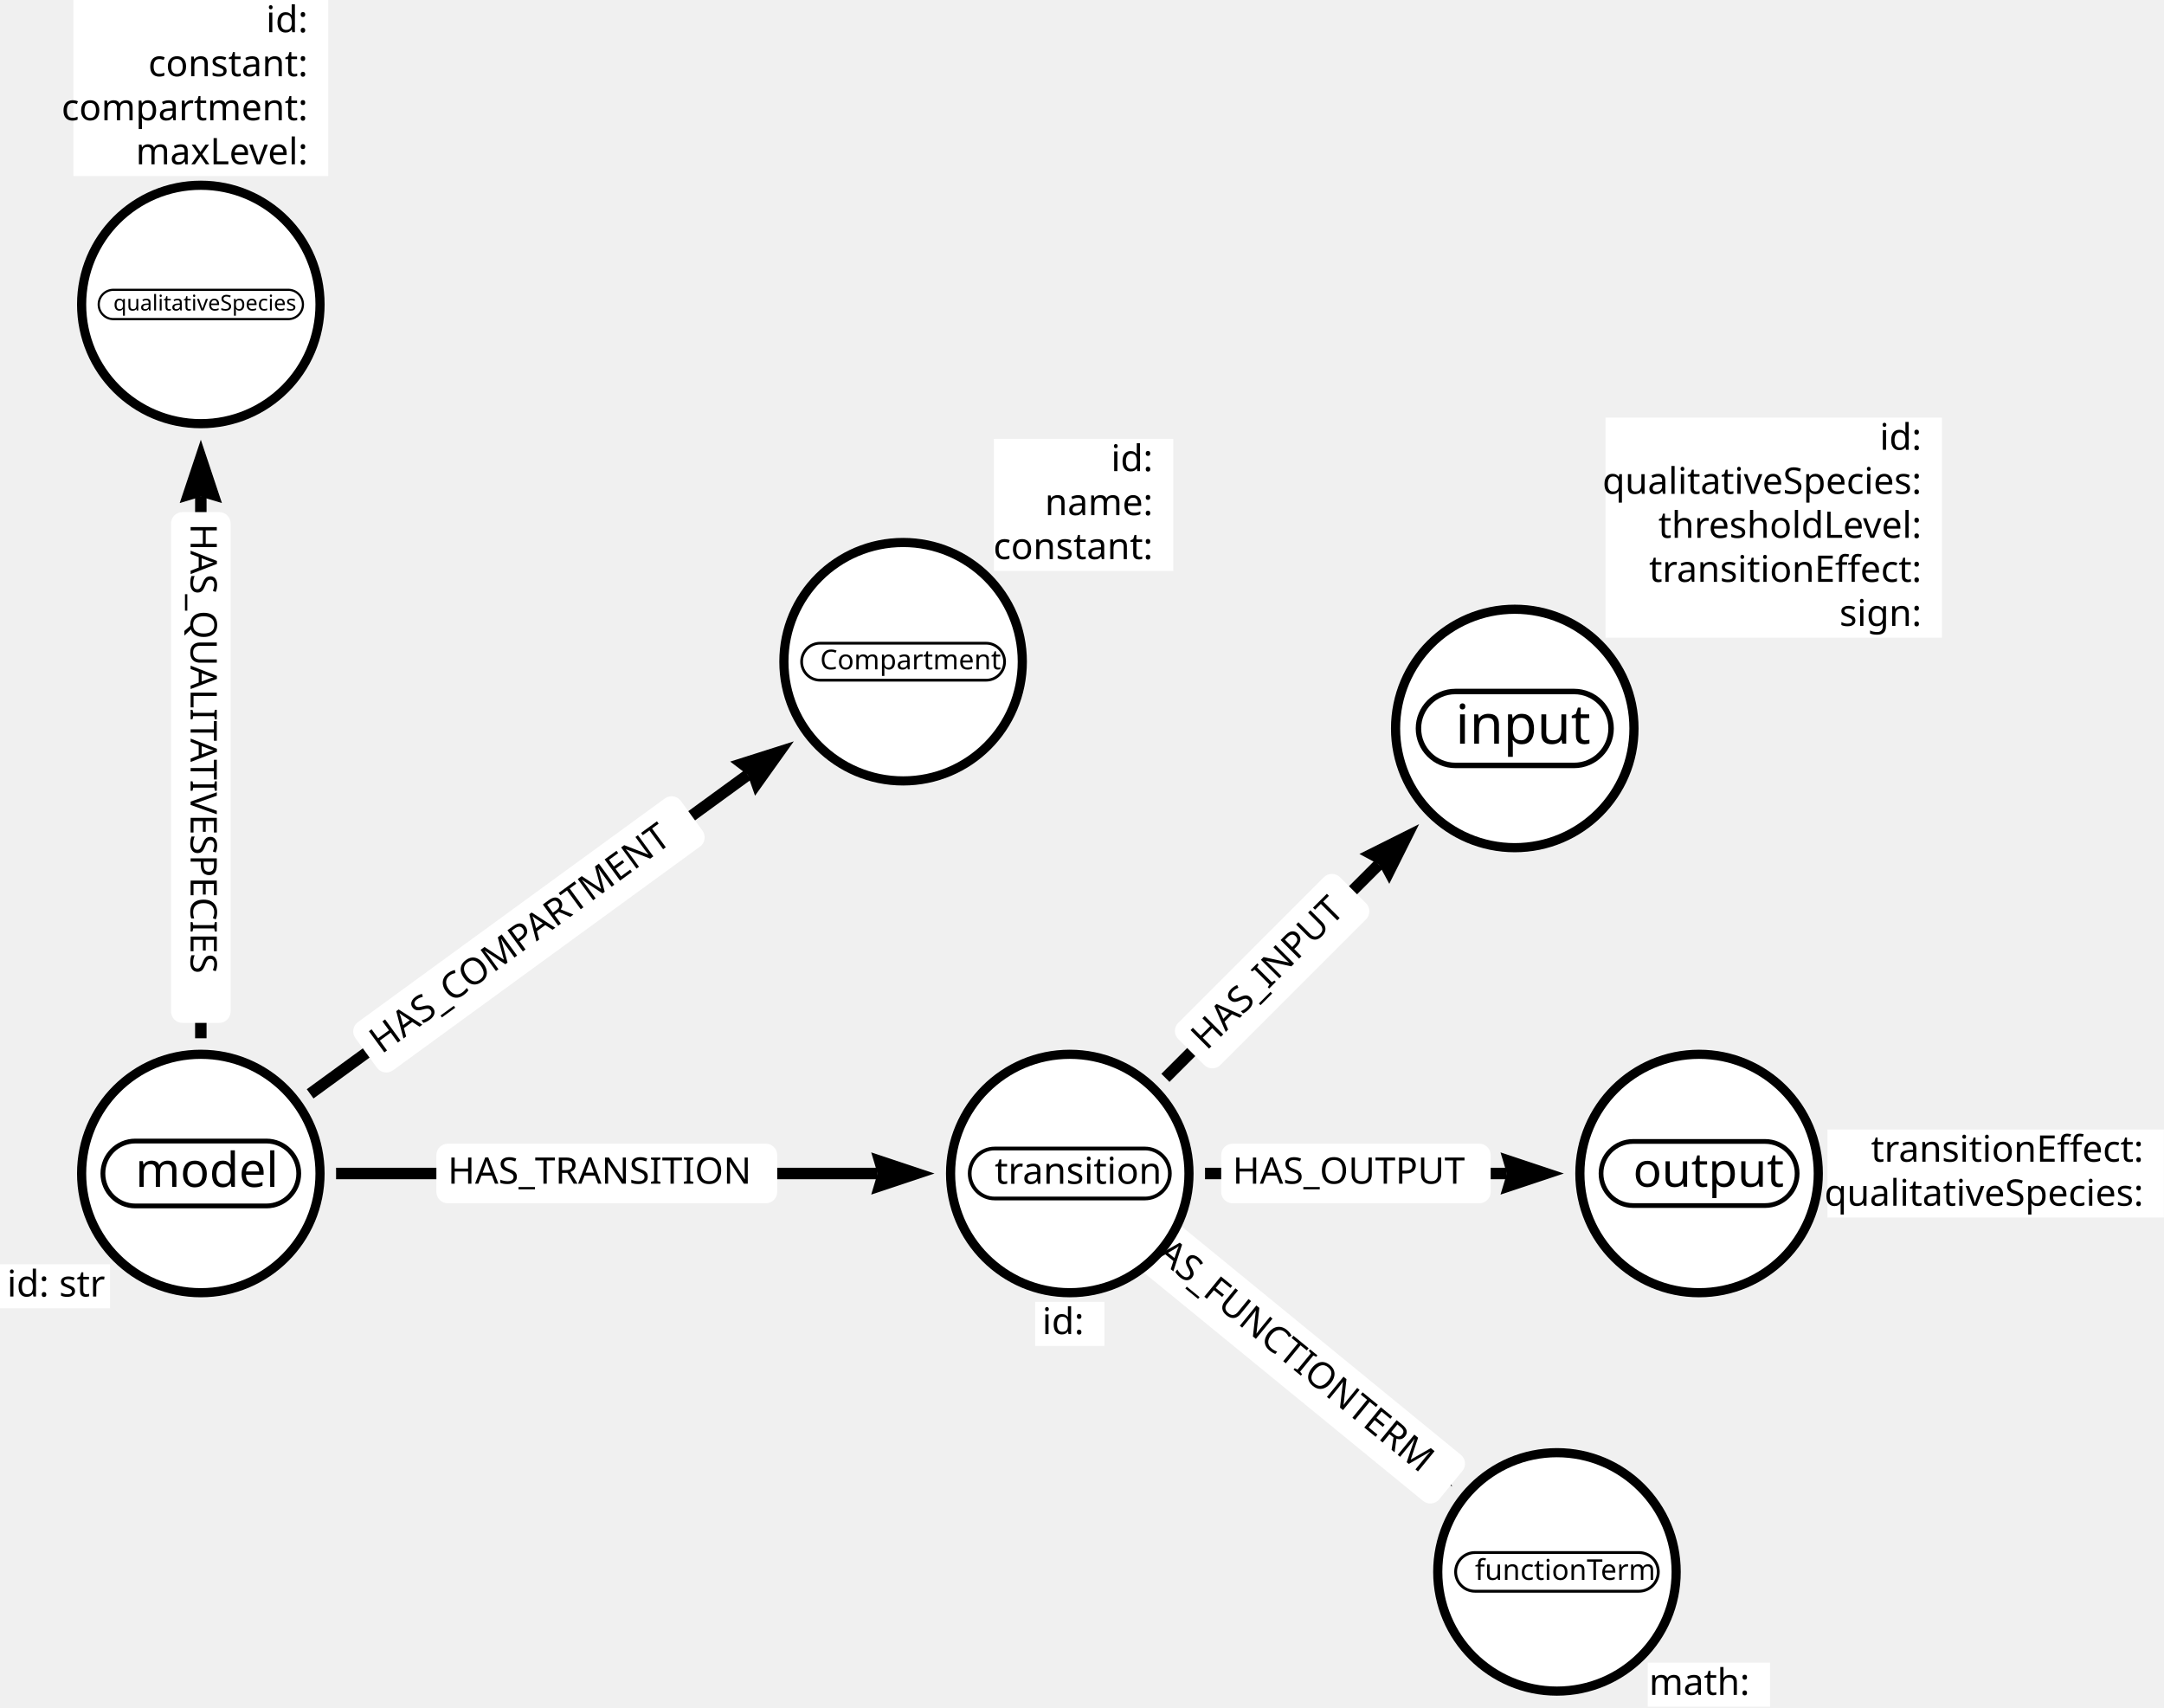
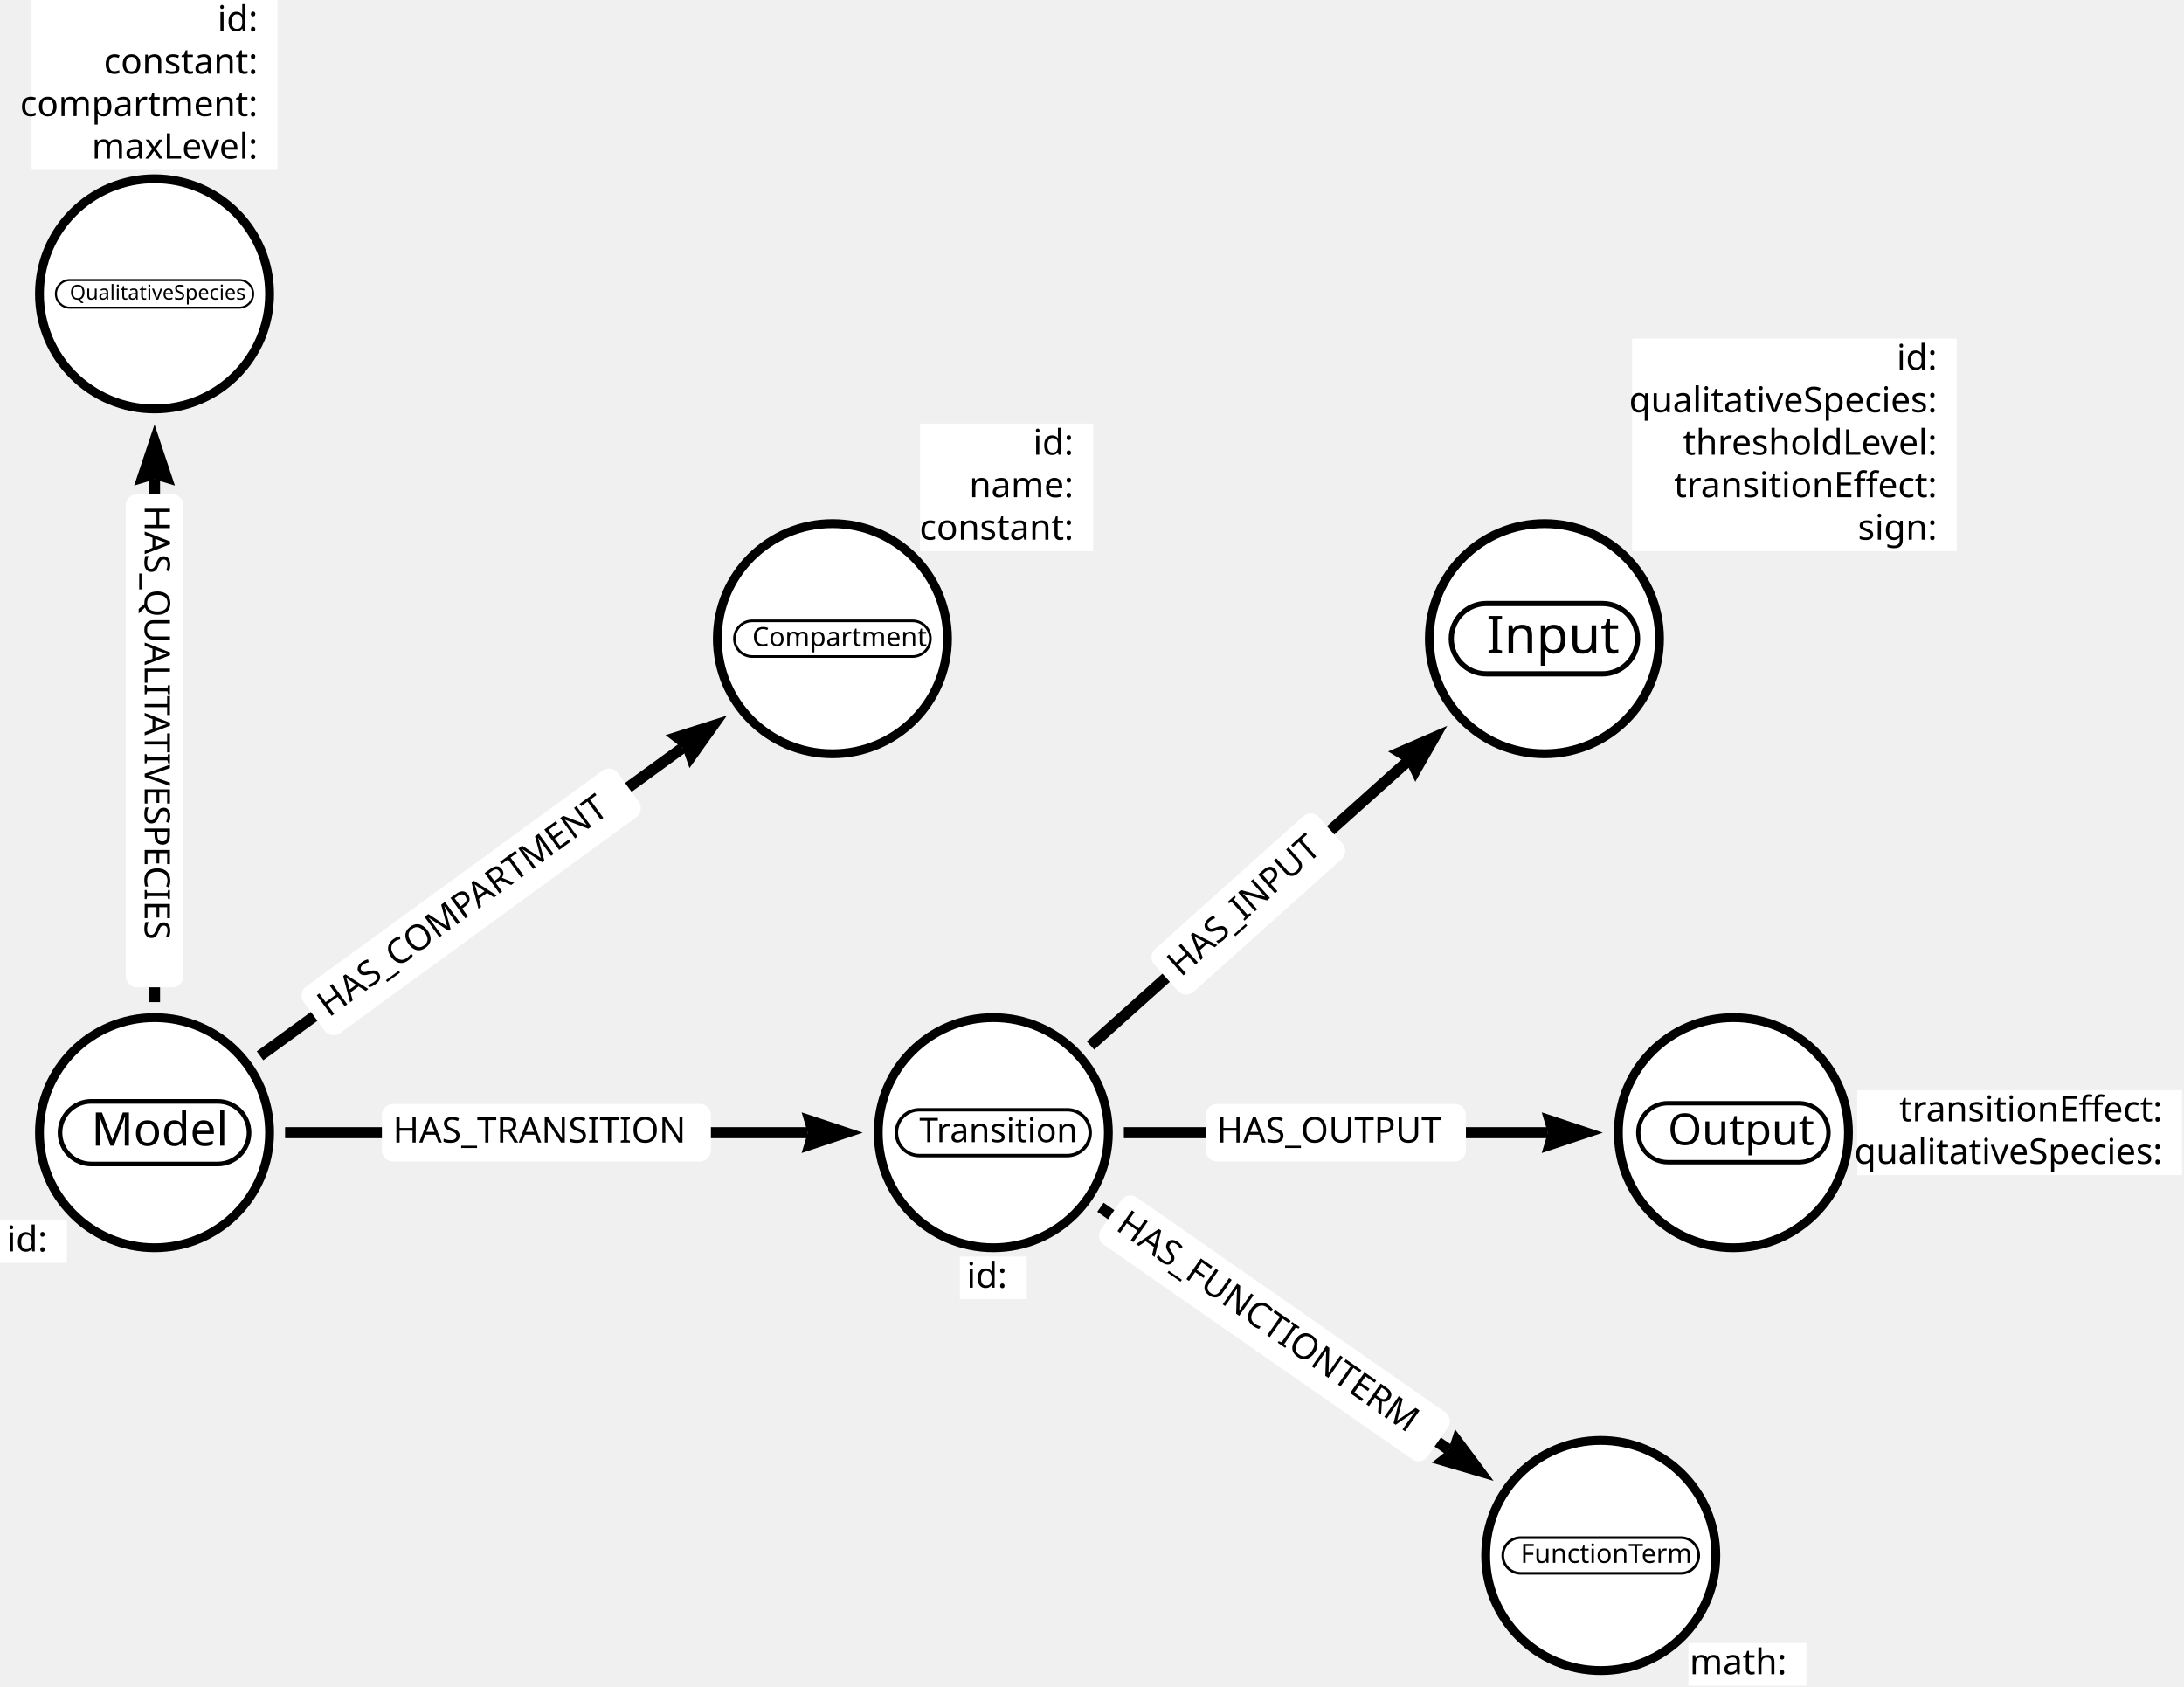
- <svg xmlns="http://www.w3.org/2000/svg" width="944" height="745" viewBox="0 0 944 745">
+ <svg xmlns="http://www.w3.org/2000/svg" width="987" height="762" viewBox="0 0 987 762">
  <defs>
    <style type="text/css" />
  </defs>
-   <g transform="translate(-41.39421 136.8) scale(1)">
+   <g transform="translate(-59.16765 136.8) scale(1)">
    <g class="relationship">
      <g transform="translate(129 375.0618) rotate(-90)" stroke-width="5" stroke="#000000">
        <path d="M 59 0 L 295.2 0" />
        <polygon points="-24.862,0 -27.625,9.208 0,0 -27.625,-9.208" fill="#000000" transform="translate(320.0618 0) rotate(0)" stroke="none" />
      </g>
      <g transform="translate(129 197.962) rotate(90) translate(0 -13)">
        <g transform="translate(0 0)">
          <g transform="translate(-111.4102 0)" fill="#ffffff" stroke="#000000" stroke-width="0">
            <rect x="0" y="0" width="222.82" height="26" rx="5" ry="5" stroke="none" />
            <text xml:space="preserve" x="5" y="17.457" stroke="none" text-anchor="left" font-family="sans-serif" font-size="16" font-weight="normal" fill="#000000">HAS_QUALITATIVESPECIES</text>
          </g>
        </g>
      </g>
    </g>
    <g class="relationship">
      <g transform="translate(129 375.0618) rotate(0)" stroke-width="5" stroke="#000000">
        <path d="M 59 0 L 295.2 0" />
        <polygon points="-24.862,0 -27.625,9.208 0,0 -27.625,-9.208" fill="#000000" transform="translate(320.0618 0) rotate(0)" stroke="none" />
      </g>
      <g transform="translate(306.0998 375.0618) rotate(0) translate(0 -13)">
        <g transform="translate(0 0)">
          <g transform="translate(-74.34375 0)" fill="#ffffff" stroke="#000000" stroke-width="0">
            <rect x="0" y="0" width="148.688" height="26" rx="5" ry="5" stroke="none" />
            <text xml:space="preserve" x="5" y="17.457" stroke="none" text-anchor="left" font-family="sans-serif" font-size="16" font-weight="normal" fill="#000000">HAS_TRANSITION</text>
          </g>
        </g>
      </g>
    </g>
    <g class="relationship">
      <g transform="translate(129 375.0618) rotate(-36.08029)" stroke-width="5" stroke="#000000">
        <path d="M 59 0 L 295.2 0" />
        <polygon points="-24.862,0 -27.625,9.208 0,0 -27.625,-9.208" fill="#000000" transform="translate(320.0618 0) rotate(0)" stroke="none" />
      </g>
      <g transform="translate(272.1307 270.7644) rotate(-36.08029) translate(0 -13)">
        <g transform="translate(0 0)">
          <g transform="translate(-87.83203 0)" fill="#ffffff" stroke="#000000" stroke-width="0">
            <rect x="0" y="0" width="175.664" height="26" rx="5" ry="5" stroke="none" />
            <text xml:space="preserve" x="5" y="17.457" stroke="none" text-anchor="left" font-family="sans-serif" font-size="16" font-weight="normal" fill="#000000">HAS_COMPARTMENT</text>
          </g>
        </g>
      </g>
    </g>
    <g class="relationship">
-       <g transform="translate(508.0618 375.0618) rotate(-45)" stroke-width="5" stroke="#000000">
-         <path d="M 59 0 L 190.662 0" />
-         <polygon points="-24.862,0 -27.625,9.208 0,0 -27.625,-9.208" fill="#000000" transform="translate(215.5239 0) rotate(0)" stroke="none" />
-       </g>
-       <g transform="translate(596.3305 286.793) rotate(-45) translate(0 -13)">
+       <g transform="translate(508.0618 375.0618) rotate(-41.86956)" stroke-width="5" stroke="#000000">
+         <path d="M 59 0 L 250.606 0" />
+         <polygon points="-24.862,0 -27.625,9.208 0,0 -27.625,-9.208" fill="#000000" transform="translate(275.4682 0) rotate(0)" stroke="none" />
+       </g>
+       <g transform="translate(623.3384 271.7405) rotate(-41.86956) translate(0 -13)">
        <g transform="translate(0 0)">
          <g transform="translate(-49.89844 0)" fill="#ffffff" stroke="#000000" stroke-width="0">
            <rect x="0" y="0" width="99.797" height="26" rx="5" ry="5" stroke="none" />
            <text xml:space="preserve" x="5" y="17.457" stroke="none" text-anchor="left" font-family="sans-serif" font-size="16" font-weight="normal" fill="#000000">HAS_INPUT</text>
          </g>
        </g>
      </g>
    </g>
    <g class="relationship">
-       <g transform="translate(508.0618 375.0618) rotate(0)" stroke-width="5" stroke="#000000">
-         <path d="M 59 0 L 190.662 0" />
-         <polygon points="-24.862,0 -27.625,9.208 0,0 -27.625,-9.208" fill="#000000" transform="translate(215.5239 0) rotate(0)" stroke="none" />
-       </g>
-       <g transform="translate(632.8926 375.0618) rotate(0) translate(0 -13)">
+       <g transform="translate(508.0618 375.0618) rotate(-9.737510864380661e-15)" stroke-width="5" stroke="#000000">
+         <path d="M 59 0 L 250.606 0" />
+         <polygon points="-24.862,0 -27.625,9.208 0,0 -27.625,-9.208" fill="#000000" transform="translate(275.4682 0) rotate(0)" stroke="none" />
+       </g>
+       <g transform="translate(662.8648 375.0618) rotate(-9.737510864380661e-15) translate(0 -13)">
        <g transform="translate(0 0)">
          <g transform="translate(-58.78516 0)" fill="#ffffff" stroke="#000000" stroke-width="0">
            <rect x="0" y="0" width="117.57" height="26" rx="5" ry="5" stroke="none" />
            <text xml:space="preserve" x="5" y="17.457" stroke="none" text-anchor="left" font-family="sans-serif" font-size="16" font-weight="normal" fill="#000000">HAS_OUTPUT</text>
          </g>
        </g>
      </g>
    </g>
    <g class="relationship">
-       <g transform="translate(508.0618 375.0618) rotate(39.27201)" stroke-width="5" stroke="#000000">
-         <path d="M 59 0 L 190.662 0" />
-         <polygon points="-24.862,0 -27.625,9.208 0,0 -27.625,-9.208" fill="#000000" transform="translate(215.5239 0) rotate(0)" stroke="none" />
-       </g>
-       <g transform="translate(604.6995 454.0801) rotate(39.27201) translate(0 -13)">
+       <g transform="translate(508.0618 375.0618) rotate(34.83733)" stroke-width="5" stroke="#000000">
+         <path d="M 59 0 L 250.606 0" />
+         <polygon points="-24.862,0 -27.625,9.208 0,0 -27.625,-9.208" fill="#000000" transform="translate(275.4682 0) rotate(0)" stroke="none" />
+       </g>
+       <g transform="translate(635.1206 463.4927) rotate(34.83733) translate(0 -13)">
        <g transform="translate(0 0)">
          <g transform="translate(-89.89062 0)" fill="#ffffff" stroke="#000000" stroke-width="0">
            <rect x="0" y="0" width="179.781" height="26" rx="5" ry="5" stroke="none" />
            <text xml:space="preserve" x="5" y="17.457" stroke="none" text-anchor="left" font-family="sans-serif" font-size="16" font-weight="normal" fill="#000000">HAS_FUNCTIONTERM</text>
          </g>
        </g>
      </g>
    </g>
    <g class="node">
      <g fill="#ffffff" stroke="#000000" stroke-width="4">
        <circle cx="435.355" cy="151.825" r="52" />
      </g>
      <g transform="translate(435.3549 151.8253)">
        <g transform="scale(0.2988196) translate(0 -27)">
          <g transform="translate(0 0)">
            <g transform="translate(-148.1523 0)">
              <g fill="#ffffff" stroke="#000000" stroke-width="4">
                <rect x="0" y="0" width="296.305" height="54" rx="27" ry="27" />
                <text xml:space="preserve" x="27" y="38.143" stroke="none" font-family="sans-serif" font-size="40" font-weight="normal" fill="#000000">Compartment</text>
              </g>
            </g>
          </g>
        </g>
        <g transform="translate(39.59798 -97.19798)">
          <g transform="translate(0 0)">
            <g transform="translate(0 0)" fill="white">
              <rect x="0" y="0" width="78.266" height="57.6" rx="0" ry="0" stroke="none" />
              <g font-family="sans-serif" font-size="16" font-weight="normal" fill="#000000" text-anchor="end">
                <text xml:space="preserve" x="69.375" y="14.057" stroke="none">id:</text>
                <text xml:space="preserve" x="73.82" y="14.057" stroke="none" text-anchor="start" />
                <text xml:space="preserve" x="69.375" y="33.257" stroke="none" text-anchor="end">name:</text>
                <text xml:space="preserve" x="73.82" y="33.257" stroke="none" text-anchor="start" />
                <text xml:space="preserve" x="69.375" y="52.457" stroke="none" text-anchor="end">constant:</text>
                <text xml:space="preserve" x="73.82" y="52.457" stroke="none" text-anchor="start" />
              </g>
            </g>
          </g>
        </g>
      </g>
    </g>
    <g class="node">
      <g fill="#ffffff" stroke="#000000" stroke-width="4">
        <circle cx="129" cy="375.062" r="52" />
      </g>
      <g transform="translate(129 375.0618)">
        <g transform="scale(0.524292) translate(0 -27)">
          <g transform="translate(0 0)">
            <g transform="translate(-81.47266 0)">
              <g fill="#ffffff" stroke="#000000" stroke-width="4">
                <rect x="0" y="0" width="162.945" height="54" rx="27" ry="27" />
-                 <text xml:space="preserve" x="27" y="38.143" stroke="none" font-family="sans-serif" font-size="40" font-weight="normal" fill="#000000">model</text>
+                 <text xml:space="preserve" x="27" y="38.143" stroke="none" font-family="sans-serif" font-size="40" font-weight="normal" fill="#000000">Model</text>
              </g>
            </g>
          </g>
        </g>
        <g transform="translate(-39.59798 39.59798)">
          <g transform="translate(0 0)">
-             <g transform="translate(-48.00781 0)" fill="white">
-               <rect x="0" y="0" width="48.008" height="19.2" rx="0" ry="0" stroke="none" />
+             <g transform="translate(-30.23438 0)" fill="white">
+               <rect x="0" y="0" width="30.234" height="19.2" rx="0" ry="0" stroke="none" />
              <g font-family="sans-serif" font-size="16" font-weight="normal" fill="#000000" text-anchor="end">
                <text xml:space="preserve" x="21.344" y="14.057" stroke="none">id:</text>
-                 <text xml:space="preserve" x="25.789" y="14.057" stroke="none" text-anchor="start">str</text>
+                 <text xml:space="preserve" x="25.789" y="14.057" stroke="none" text-anchor="start" />
              </g>
            </g>
          </g>
        </g>
      </g>
    </g>
    <g class="node">
      <g fill="#ffffff" stroke="#000000" stroke-width="4">
        <circle cx="129" cy="-4" r="52" />
      </g>
      <g transform="translate(129 -4)">
-         <g transform="scale(0.2366705) translate(0 -27)">
-           <g transform="translate(0 0)">
-             <g transform="translate(-188.2109 0)">
-               <g fill="#ffffff" stroke="#000000" stroke-width="4">
-                 <rect x="0" y="0" width="376.422" height="54" rx="27" ry="27" />
-                 <text xml:space="preserve" x="27" y="38.143" stroke="none" font-family="sans-serif" font-size="40" font-weight="normal" fill="#000000">qualitativeSpecies</text>
+         <g transform="scale(0.2313299) translate(0 -27)">
+           <g transform="translate(0 0)">
+             <g transform="translate(-192.6445 0)">
+               <g fill="#ffffff" stroke="#000000" stroke-width="4">
+                 <rect x="0" y="0" width="385.289" height="54" rx="27" ry="27" />
+                 <text xml:space="preserve" x="27" y="38.143" stroke="none" font-family="sans-serif" font-size="40" font-weight="normal" fill="#000000">QualitativeSpecies</text>
              </g>
            </g>
          </g>
        </g>
        <g transform="translate(3.429011037612589e-15 -132.8)">
          <g transform="translate(0 0)">
            <g transform="translate(-55.57422 0)" fill="white">
              <rect x="0" y="0" width="111.148" height="76.8" rx="0" ry="0" stroke="none" />
              <g font-family="sans-serif" font-size="16" font-weight="normal" fill="#000000" text-anchor="end">
                <text xml:space="preserve" x="102.258" y="14.057" stroke="none">id:</text>
                <text xml:space="preserve" x="106.703" y="14.057" stroke="none" text-anchor="start" />
                <text xml:space="preserve" x="102.258" y="33.257" stroke="none" text-anchor="end">constant:</text>
                <text xml:space="preserve" x="106.703" y="33.257" stroke="none" text-anchor="start" />
                <text xml:space="preserve" x="102.258" y="52.457" stroke="none" text-anchor="end">compartment:</text>
                <text xml:space="preserve" x="106.703" y="52.457" stroke="none" text-anchor="start" />
                <text xml:space="preserve" x="102.258" y="71.657" stroke="none" text-anchor="end">maxLevel:</text>
                <text xml:space="preserve" x="106.703" y="71.657" stroke="none" text-anchor="start" />
              </g>
            </g>
          </g>
        </g>
      </g>
    </g>
    <g class="node">
      <g fill="#ffffff" stroke="#000000" stroke-width="4">
        <circle cx="508.062" cy="375.062" r="52" />
      </g>
      <g transform="translate(508.0618 375.0618)">
-         <g transform="scale(0.4036901) translate(0 -27)">
-           <g transform="translate(0 0)">
-             <g transform="translate(-108.1523 0)">
-               <g fill="#ffffff" stroke="#000000" stroke-width="4">
-                 <rect x="0" y="0" width="216.305" height="54" rx="27" ry="27" />
-                 <text xml:space="preserve" x="27" y="38.143" stroke="none" font-family="sans-serif" font-size="40" font-weight="normal" fill="#000000">transition</text>
+         <g transform="scale(0.3838553) translate(0 -27)">
+           <g transform="translate(0 0)">
+             <g transform="translate(-114.0801 0)">
+               <g fill="#ffffff" stroke="#000000" stroke-width="4">
+                 <rect x="0" y="0" width="228.16" height="54" rx="27" ry="27" />
+                 <text xml:space="preserve" x="27" y="38.143" stroke="none" font-family="sans-serif" font-size="40" font-weight="normal" fill="#000000">Transition</text>
              </g>
            </g>
          </g>
        </g>
        <g transform="translate(3.429011037612589e-15 56)">
          <g transform="translate(0 0)">
            <g transform="translate(-15.11719 0)" fill="white">
              <rect x="0" y="0" width="30.234" height="19.2" rx="0" ry="0" stroke="none" />
              <g font-family="sans-serif" font-size="16" font-weight="normal" fill="#000000" text-anchor="end">
                <text xml:space="preserve" x="21.344" y="14.057" stroke="none">id:</text>
                <text xml:space="preserve" x="25.789" y="14.057" stroke="none" text-anchor="start" />
              </g>
            </g>
          </g>
        </g>
      </g>
    </g>
    <g class="node">
      <g fill="#ffffff" stroke="#000000" stroke-width="4">
-         <circle cx="702.179" cy="180.944" r="52" />
-       </g>
-       <g transform="translate(702.1795 180.944)">
-         <g transform="scale(0.5970451) translate(0 -27)">
-           <g transform="translate(0 0)">
-             <g transform="translate(-70.36914 0)">
-               <g fill="#ffffff" stroke="#000000" stroke-width="4">
-                 <rect x="0" y="0" width="140.738" height="54" rx="27" ry="27" />
-                 <text xml:space="preserve" x="27" y="38.143" stroke="none" font-family="sans-serif" font-size="40" font-weight="normal" fill="#000000">input</text>
+         <circle cx="757.129" cy="151.825" r="52" />
+       </g>
+       <g transform="translate(757.129 151.8253)">
+         <g transform="scale(0.5889156) translate(0 -27)">
+           <g transform="translate(0 0)">
+             <g transform="translate(-71.48242 0)">
+               <g fill="#ffffff" stroke="#000000" stroke-width="4">
+                 <rect x="0" y="0" width="142.965" height="54" rx="27" ry="27" />
+                 <text xml:space="preserve" x="27" y="38.143" stroke="none" font-family="sans-serif" font-size="40" font-weight="normal" fill="#000000">Input</text>
              </g>
            </g>
          </g>
        </g>
        <g transform="translate(39.59798 -135.598)">
          <g transform="translate(0 0)">
            <g transform="translate(0 0)" fill="white">
              <rect x="0" y="0" width="146.75" height="96" rx="0" ry="0" stroke="none" />
              <g font-family="sans-serif" font-size="16" font-weight="normal" fill="#000000" text-anchor="end">
                <text xml:space="preserve" x="137.859" y="14.057" stroke="none">id:</text>
                <text xml:space="preserve" x="142.305" y="14.057" stroke="none" text-anchor="start" />
                <text xml:space="preserve" x="137.859" y="33.257" stroke="none" text-anchor="end">qualitativeSpecies:</text>
                <text xml:space="preserve" x="142.305" y="33.257" stroke="none" text-anchor="start" />
                <text xml:space="preserve" x="137.859" y="52.457" stroke="none" text-anchor="end">thresholdLevel:</text>
                <text xml:space="preserve" x="142.305" y="52.457" stroke="none" text-anchor="start" />
                <text xml:space="preserve" x="137.859" y="71.657" stroke="none" text-anchor="end">transitionEffect:</text>
                <text xml:space="preserve" x="142.305" y="71.657" stroke="none" text-anchor="start" />
                <text xml:space="preserve" x="137.859" y="90.857" stroke="none" text-anchor="end">sign:</text>
                <text xml:space="preserve" x="142.305" y="90.857" stroke="none" text-anchor="start" />
              </g>
            </g>
          </g>
        </g>
      </g>
    </g>
    <g class="node">
      <g fill="#ffffff" stroke="#000000" stroke-width="4">
-         <circle cx="782.586" cy="375.062" r="52" />
-       </g>
-       <g transform="translate(782.5857 375.0618)">
-         <g transform="scale(0.5178005) translate(0 -27)">
-           <g transform="translate(0 0)">
-             <g transform="translate(-82.60547 0)">
-               <g fill="#ffffff" stroke="#000000" stroke-width="4">
-                 <rect x="0" y="0" width="165.211" height="54" rx="27" ry="27" />
-                 <text xml:space="preserve" x="27" y="38.143" stroke="none" font-family="sans-serif" font-size="40" font-weight="normal" fill="#000000">output</text>
+         <circle cx="842.53" cy="375.062" r="52" />
+       </g>
+       <g transform="translate(842.53 375.0618)">
+         <g transform="scale(0.4937965) translate(0 -27)">
+           <g transform="translate(0 0)">
+             <g transform="translate(-87.03906 0)">
+               <g fill="#ffffff" stroke="#000000" stroke-width="4">
+                 <rect x="0" y="0" width="174.078" height="54" rx="27" ry="27" />
+                 <text xml:space="preserve" x="27" y="38.143" stroke="none" font-family="sans-serif" font-size="40" font-weight="normal" fill="#000000">Output</text>
              </g>
            </g>
          </g>
        </g>
        <g transform="translate(56 -19.2)">
          <g transform="translate(0 0)">
            <g transform="translate(0 0)" fill="white">
              <rect x="0" y="0" width="146.75" height="38.4" rx="0" ry="0" stroke="none" />
              <g font-family="sans-serif" font-size="16" font-weight="normal" fill="#000000" text-anchor="end">
                <text xml:space="preserve" x="137.859" y="14.057" stroke="none">transitionEffect:</text>
                <text xml:space="preserve" x="142.305" y="14.057" stroke="none" text-anchor="start" />
                <text xml:space="preserve" x="137.859" y="33.257" stroke="none" text-anchor="end">qualitativeSpecies:</text>
                <text xml:space="preserve" x="142.305" y="33.257" stroke="none" text-anchor="start" />
              </g>
            </g>
          </g>
        </g>
      </g>
    </g>
    <g class="node">
      <g fill="#ffffff" stroke="#000000" stroke-width="4">
-         <circle cx="720.584" cy="548.836" r="52" />
-       </g>
-       <g transform="translate(720.5843 548.8362)">
-         <g transform="scale(0.3124018) translate(0 -27)">
-           <g transform="translate(0 0)">
-             <g transform="translate(-141.4922 0)">
-               <g fill="#ffffff" stroke="#000000" stroke-width="4">
-                 <rect x="0" y="0" width="282.984" height="54" rx="27" ry="27" />
-                 <text xml:space="preserve" x="27" y="38.143" stroke="none" font-family="sans-serif" font-size="40" font-weight="normal" fill="#000000">functionTerm</text>
+         <circle cx="782.586" cy="566.126" r="52" />
+       </g>
+       <g transform="translate(782.5857 566.1262)">
+         <g transform="scale(0.2988196) translate(0 -27)">
+           <g transform="translate(0 0)">
+             <g transform="translate(-148.1523 0)">
+               <g fill="#ffffff" stroke="#000000" stroke-width="4">
+                 <rect x="0" y="0" width="296.305" height="54" rx="27" ry="27" />
+                 <text xml:space="preserve" x="27" y="38.143" stroke="none" font-family="sans-serif" font-size="40" font-weight="normal" fill="#000000">FunctionTerm</text>
              </g>
            </g>
          </g>
        </g>
        <g transform="translate(39.59798 39.59798)">
          <g transform="translate(0 0)">
            <g transform="translate(0 0)" fill="white">
              <rect x="0" y="0" width="53.352" height="19.2" rx="0" ry="0" stroke="none" />
              <g font-family="sans-serif" font-size="16" font-weight="normal" fill="#000000" text-anchor="end">
                <text xml:space="preserve" x="44.461" y="14.057" stroke="none">math:</text>
                <text xml:space="preserve" x="48.906" y="14.057" stroke="none" text-anchor="start" />
              </g>
            </g>
          </g>
        </g>
      </g>
    </g>
  </g>
</svg>
